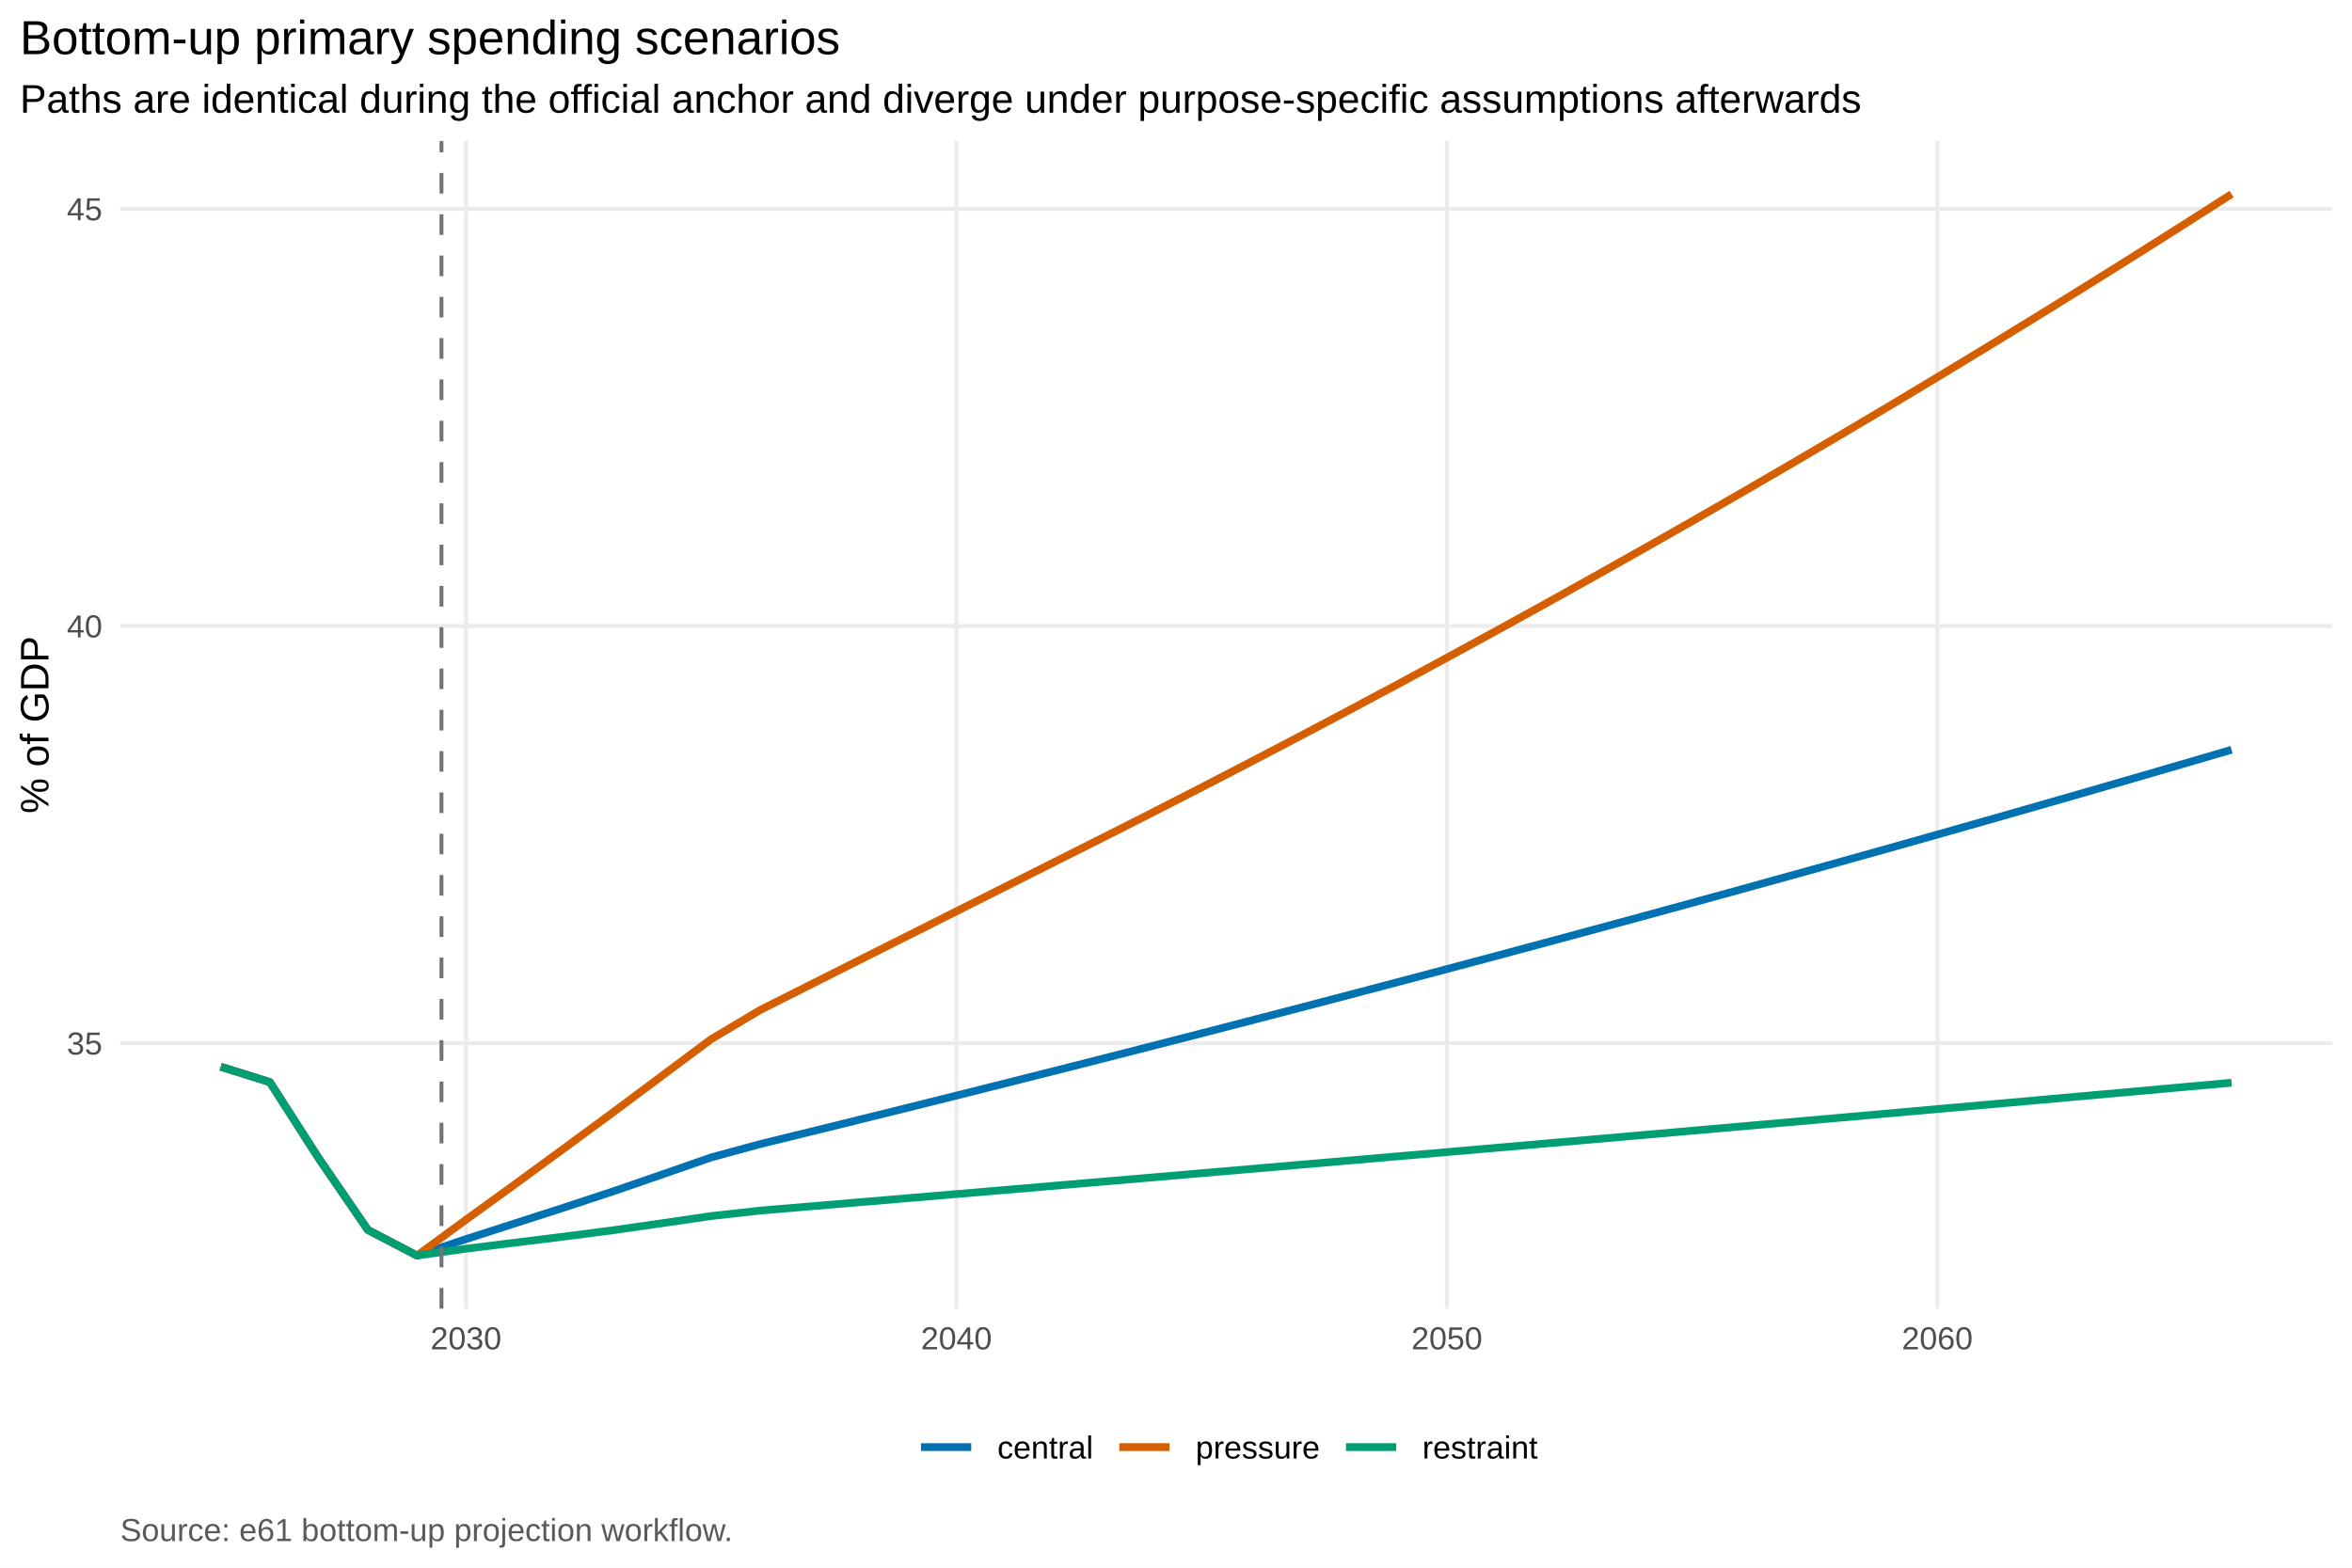
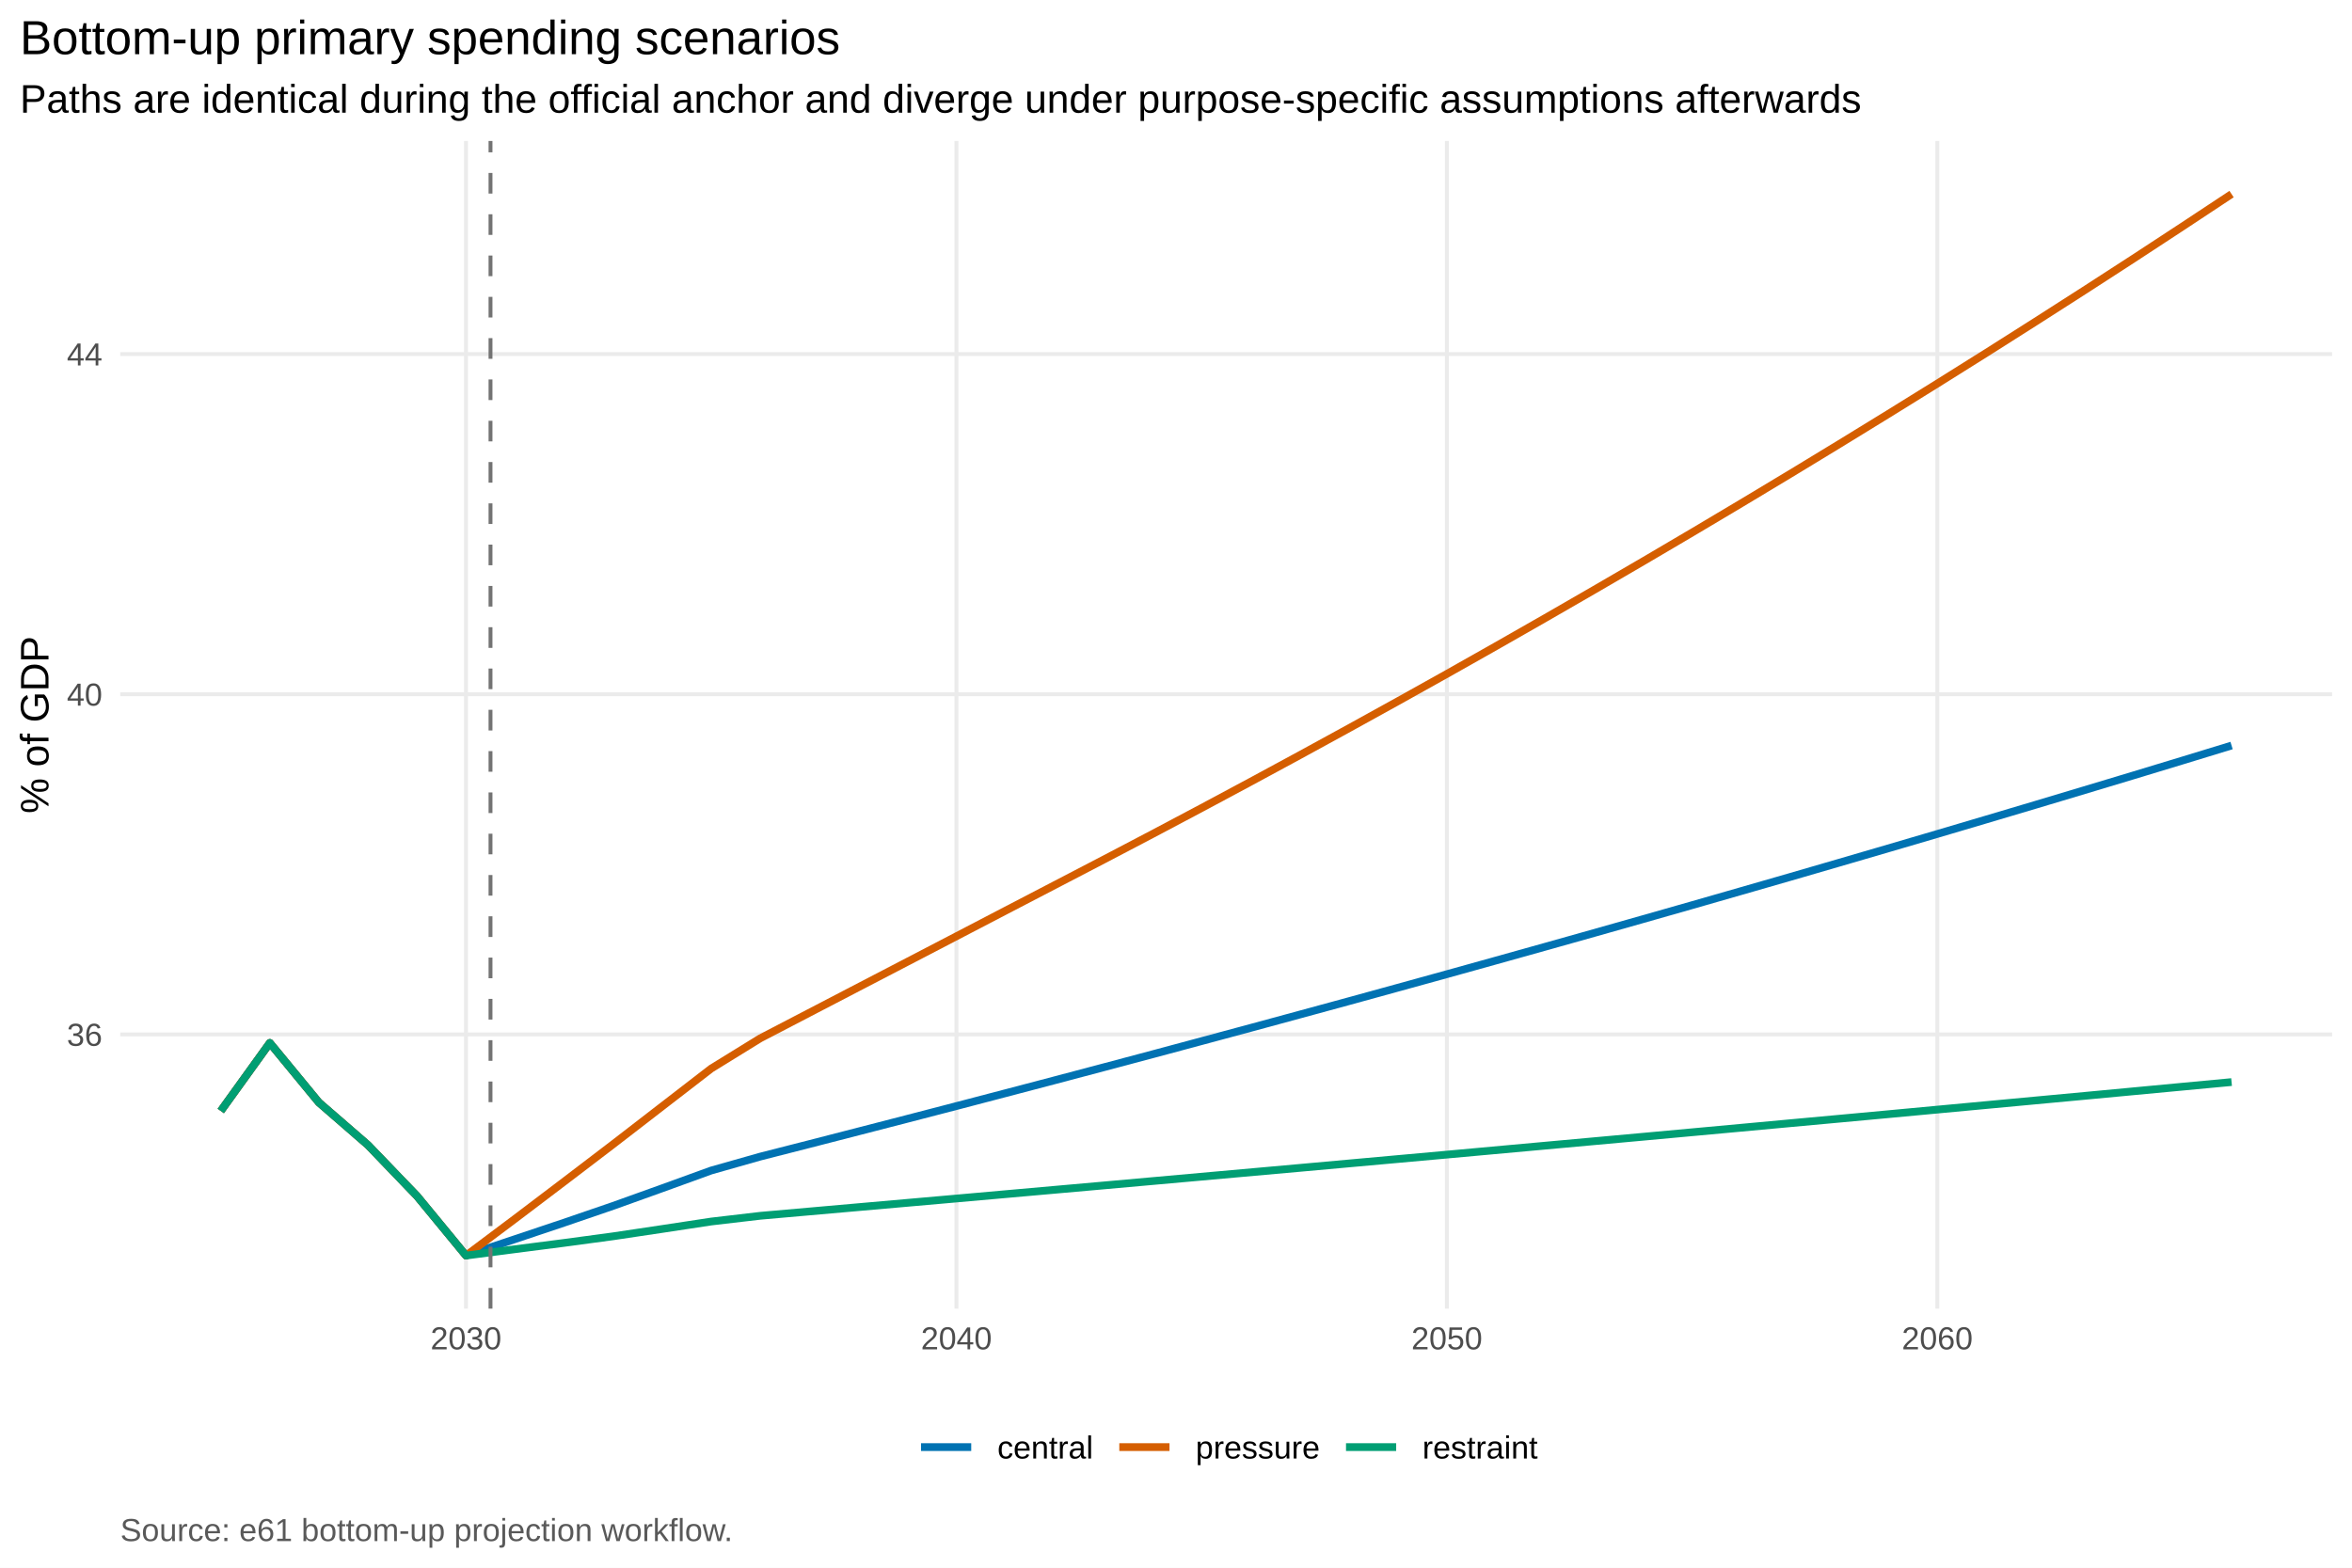
<svg xmlns="http://www.w3.org/2000/svg" width="648.00pt" height="432.00pt" viewBox="0 0 648.00 432.00">
  <g class="svglite">
    <defs>
      <style type="text/css">
    .svglite line, .svglite polyline, .svglite polygon, .svglite path, .svglite rect, .svglite circle {
      fill: none;
      stroke: #000000;
      stroke-linecap: round;
      stroke-linejoin: round;
      stroke-miterlimit: 10.00;
    }
    .svglite text {
      white-space: pre;
    }
    .svglite g.glyphgroup path {
      fill: inherit;
      stroke: none;
    }
  </style>
    </defs>
    <rect width="100%" height="100%" style="stroke: none; fill: #FFFFFF;" />
    <defs>
      <clipPath id="cpMC4wMHw2NDguMDB8MC4wMHw0MzIuMDA=">
        <rect x="0.00" y="0.00" width="648.00" height="432.00" />
      </clipPath>
    </defs>
    <g clip-path="url(#cpMC4wMHw2NDguMDB8MC4wMHw0MzIuMDA=)">
      <rect x="0.00" y="0" width="648.00" height="432.00" style="stroke-width: 1.07; stroke: none; fill: #FFFFFF;" />
    </g>
    <defs>
      <clipPath id="cpMzMuMTN8NjQyLjUyfDM4Ljg1fDM2MC42MQ==">
        <rect x="33.13" y="38.85" width="609.39" height="321.76" />
      </clipPath>
    </defs>
    <g clip-path="url(#cpMzMuMTN8NjQyLjUyfDM4Ljg1fDM2MC42MQ==)">
-       <polyline points="33.13,287.45 642.52,287.45 " style="stroke-width: 1.07; stroke: #EBEBEB; stroke-linecap: butt;" />
-       <polyline points="33.13,172.50 642.52,172.50 " style="stroke-width: 1.07; stroke: #EBEBEB; stroke-linecap: butt;" />
-       <polyline points="33.13,57.56 642.52,57.56 " style="stroke-width: 1.07; stroke: #EBEBEB; stroke-linecap: butt;" />
+       <polyline points="33.13,285.05 642.52,285.05 " style="stroke-width: 1.07; stroke: #EBEBEB; stroke-linecap: butt;" />
+       <polyline points="33.13,191.30 642.52,191.30 " style="stroke-width: 1.07; stroke: #EBEBEB; stroke-linecap: butt;" />
+       <polyline points="33.13,97.56 642.52,97.56 " style="stroke-width: 1.07; stroke: #EBEBEB; stroke-linecap: butt;" />
      <polyline points="128.39,360.61 128.39,38.85 " style="stroke-width: 1.07; stroke: #EBEBEB; stroke-linecap: butt;" />
      <polyline points="263.51,360.61 263.51,38.85 " style="stroke-width: 1.07; stroke: #EBEBEB; stroke-linecap: butt;" />
      <polyline points="398.63,360.61 398.63,38.85 " style="stroke-width: 1.07; stroke: #EBEBEB; stroke-linecap: butt;" />
      <polyline points="533.75,360.61 533.75,38.85 " style="stroke-width: 1.07; stroke: #EBEBEB; stroke-linecap: butt;" />
-       <polyline points="60.83,293.96 74.34,298.19 87.85,319.25 101.36,338.93 114.88,345.99 128.39,341.45 141.90,337.10 155.41,332.75 168.92,328.30 182.44,323.64 195.95,318.94 209.46,315.26 222.97,311.95 236.48,308.62 250.00,305.27 263.51,301.90 277.02,298.51 290.53,295.10 304.04,291.67 317.56,288.21 331.07,284.74 344.58,281.24 358.09,277.73 371.60,274.19 385.12,270.63 398.63,267.04 412.14,263.44 425.65,259.81 439.16,256.16 452.68,252.49 466.19,248.80 479.70,245.08 493.21,241.34 506.72,237.58 520.24,233.79 533.75,229.98 547.26,226.14 560.77,222.28 574.28,218.40 587.80,214.49 601.31,210.56 614.82,206.60 " style="stroke-width: 2.13; stroke: #0072B2; stroke-linecap: butt;" />
-       <polyline points="60.83,293.96 74.34,298.19 87.85,319.25 101.36,338.93 114.88,345.99 128.39,336.11 141.90,326.33 155.41,316.44 168.92,306.51 182.44,296.42 195.95,286.35 209.46,278.31 222.97,271.51 236.48,264.71 250.00,257.92 263.51,251.12 277.02,244.33 290.53,237.53 304.04,230.74 317.56,223.89 331.07,216.97 344.58,209.97 358.09,202.90 371.60,195.76 385.12,188.55 398.63,181.25 412.14,173.88 425.65,166.44 439.16,158.91 452.68,151.30 466.19,143.62 479.70,135.85 493.21,128.00 506.72,120.07 520.24,112.05 533.75,103.95 547.26,95.76 560.77,87.48 574.28,79.11 587.80,70.66 601.31,62.11 614.82,53.48 " style="stroke-width: 2.13; stroke: #D55E00; stroke-linecap: butt;" />
-       <polyline points="60.83,293.96 74.34,298.19 87.85,319.25 101.36,338.93 114.88,345.99 128.39,344.10 141.90,342.43 155.41,340.76 168.92,339.01 182.44,337.07 195.95,335.10 209.46,333.59 222.97,332.46 236.48,331.32 250.00,330.18 263.51,329.04 277.02,327.90 290.53,326.75 304.04,325.60 317.56,324.45 331.07,323.29 344.58,322.13 358.09,320.97 371.60,319.81 385.12,318.64 398.63,317.48 412.14,316.30 425.65,315.13 439.16,313.95 452.68,312.77 466.19,311.59 479.70,310.40 493.21,309.21 506.72,308.02 520.24,306.82 533.75,305.62 547.26,304.42 560.77,303.22 574.28,302.01 587.80,300.80 601.31,299.58 614.82,298.36 " style="stroke-width: 2.13; stroke: #009E73; stroke-linecap: butt;" />
-       <line x1="121.63" y1="360.61" x2="121.63" y2="38.85" style="stroke-width: 1.07; stroke: #737373; stroke-dasharray: 5.69,5.69; stroke-linecap: butt;" />
+       <polyline points="60.83,306.14 74.34,287.39 87.85,303.80 101.36,315.52 114.88,329.58 128.39,345.99 141.90,341.46 155.41,336.93 168.92,332.30 182.44,327.45 195.95,322.55 209.46,318.72 222.97,315.27 236.48,311.79 250.00,308.30 263.51,304.79 277.02,301.25 290.53,297.70 304.04,294.12 317.56,290.52 331.07,286.89 344.58,283.25 358.09,279.58 371.60,275.90 385.12,272.18 398.63,268.45 412.14,264.69 425.65,260.91 439.16,257.11 452.68,253.28 466.19,249.43 479.70,245.55 493.21,241.66 506.72,237.73 520.24,233.78 533.75,229.81 547.26,225.81 560.77,221.79 574.28,217.74 587.80,213.67 601.31,209.57 614.82,205.44 " style="stroke-width: 2.13; stroke: #0072B2; stroke-linecap: butt;" />
+       <polyline points="60.83,306.14 74.34,287.39 87.85,303.80 101.36,315.52 114.88,329.58 128.39,345.99 141.90,335.86 155.41,325.62 168.92,315.32 182.44,304.88 195.95,294.45 209.46,286.12 222.97,279.09 236.48,272.06 250.00,265.03 263.51,258.00 277.02,250.96 290.53,243.93 304.04,236.90 317.56,229.81 331.07,222.65 344.58,215.41 358.09,208.10 371.60,200.71 385.12,193.24 398.63,185.70 412.14,178.07 425.65,170.36 439.16,162.57 452.68,154.70 466.19,146.75 479.70,138.71 493.21,130.59 506.72,122.38 520.24,114.08 533.75,105.70 547.26,97.23 560.77,88.66 574.28,80.01 587.80,71.26 601.31,62.41 614.82,53.48 " style="stroke-width: 2.13; stroke: #D55E00; stroke-linecap: butt;" />
+       <polyline points="60.83,306.14 74.34,287.39 87.85,303.80 101.36,315.52 114.88,329.58 128.39,345.99 141.90,344.24 155.41,342.50 168.92,340.68 182.44,338.66 195.95,336.61 209.46,335.03 222.97,333.84 236.48,332.65 250.00,331.46 263.51,330.27 277.02,329.07 290.53,327.87 304.04,326.67 317.56,325.46 331.07,324.25 344.58,323.04 358.09,321.83 371.60,320.61 385.12,319.39 398.63,318.17 412.14,316.94 425.65,315.71 439.16,314.48 452.68,313.25 466.19,312.01 479.70,310.77 493.21,309.52 506.72,308.28 520.24,307.03 533.75,305.77 547.26,304.51 560.77,303.25 574.28,301.99 587.80,300.72 601.31,299.45 614.82,298.18 " style="stroke-width: 2.13; stroke: #009E73; stroke-linecap: butt;" />
+       <line x1="135.14" y1="360.61" x2="135.14" y2="38.85" style="stroke-width: 1.07; stroke: #737373; stroke-dasharray: 5.69,5.69; stroke-linecap: butt;" />
    </g>
    <g clip-path="url(#cpMC4wMHw2NDguMDB8MC4wMHw0MzIuMDA=)">
-       <text x="28.20" y="290.60" text-anchor="end" style="font-size: 8.80px;fill: #4D4D4D; font-family: &quot;Arial&quot;;" textLength="9.78px" lengthAdjust="spacingAndGlyphs">35</text>
-       <text x="28.20" y="175.65" text-anchor="end" style="font-size: 8.80px;fill: #4D4D4D; font-family: &quot;Arial&quot;;" textLength="9.78px" lengthAdjust="spacingAndGlyphs">40</text>
-       <text x="28.20" y="60.71" text-anchor="end" style="font-size: 8.80px;fill: #4D4D4D; font-family: &quot;Arial&quot;;" textLength="9.78px" lengthAdjust="spacingAndGlyphs">45</text>
+       <text x="28.20" y="288.20" text-anchor="end" style="font-size: 8.80px;fill: #4D4D4D; font-family: &quot;Arial&quot;;" textLength="9.78px" lengthAdjust="spacingAndGlyphs">36</text>
+       <text x="28.20" y="194.45" text-anchor="end" style="font-size: 8.80px;fill: #4D4D4D; font-family: &quot;Arial&quot;;" textLength="9.78px" lengthAdjust="spacingAndGlyphs">40</text>
+       <text x="28.20" y="100.71" text-anchor="end" style="font-size: 8.80px;fill: #4D4D4D; font-family: &quot;Arial&quot;;" textLength="9.78px" lengthAdjust="spacingAndGlyphs">44</text>
      <text x="128.39" y="371.84" text-anchor="middle" style="font-size: 8.80px;fill: #4D4D4D; font-family: &quot;Arial&quot;;" textLength="19.56px" lengthAdjust="spacingAndGlyphs">2030</text>
      <text x="263.51" y="371.84" text-anchor="middle" style="font-size: 8.80px;fill: #4D4D4D; font-family: &quot;Arial&quot;;" textLength="19.56px" lengthAdjust="spacingAndGlyphs">2040</text>
      <text x="398.63" y="371.84" text-anchor="middle" style="font-size: 8.80px;fill: #4D4D4D; font-family: &quot;Arial&quot;;" textLength="19.56px" lengthAdjust="spacingAndGlyphs">2050</text>
      <text x="533.75" y="371.84" text-anchor="middle" style="font-size: 8.80px;fill: #4D4D4D; font-family: &quot;Arial&quot;;" textLength="19.56px" lengthAdjust="spacingAndGlyphs">2060</text>
      <text transform="translate(13.36,199.73) rotate(-90)" text-anchor="middle" style="font-size: 11.00px; font-family: &quot;Arial&quot;;" textLength="48.94px" lengthAdjust="spacingAndGlyphs">% of GDP</text>
      <line x1="253.75" y1="398.77" x2="267.58" y2="398.77" style="stroke-width: 2.13; stroke: #0072B2; stroke-linecap: butt;" />
      <line x1="308.38" y1="398.77" x2="322.21" y2="398.77" style="stroke-width: 2.13; stroke: #D55E00; stroke-linecap: butt;" />
      <line x1="370.84" y1="398.77" x2="384.66" y2="398.77" style="stroke-width: 2.13; stroke: #009E73; stroke-linecap: butt;" />
      <text x="274.78" y="401.92" style="font-size: 8.80px; font-family: &quot;Arial&quot;;" textLength="26.39px" lengthAdjust="spacingAndGlyphs">central</text>
      <text x="329.41" y="401.92" style="font-size: 8.80px; font-family: &quot;Arial&quot;;" textLength="34.22px" lengthAdjust="spacingAndGlyphs">pressure</text>
      <text x="391.87" y="401.92" style="font-size: 8.80px; font-family: &quot;Arial&quot;;" textLength="31.75px" lengthAdjust="spacingAndGlyphs">restraint</text>
      <text x="5.48" y="31.05" style="font-size: 11.00px; font-family: &quot;Arial&quot;;" textLength="507.64px" lengthAdjust="spacingAndGlyphs">Paths are identical during the official anchor and diverge under purpose-specific assumptions afterwards</text>
      <text x="5.48" y="14.93" style="font-size: 13.20px; font-family: &quot;Arial&quot;;" textLength="225.64px" lengthAdjust="spacingAndGlyphs">Bottom-up primary spending scenarios</text>
      <text x="33.13" y="424.67" style="font-size: 8.80px;fill: #595959; font-family: &quot;Arial&quot;;" textLength="168.61px" lengthAdjust="spacingAndGlyphs">Source: e61 bottom-up projection workflow.</text>
    </g>
  </g>
</svg>
